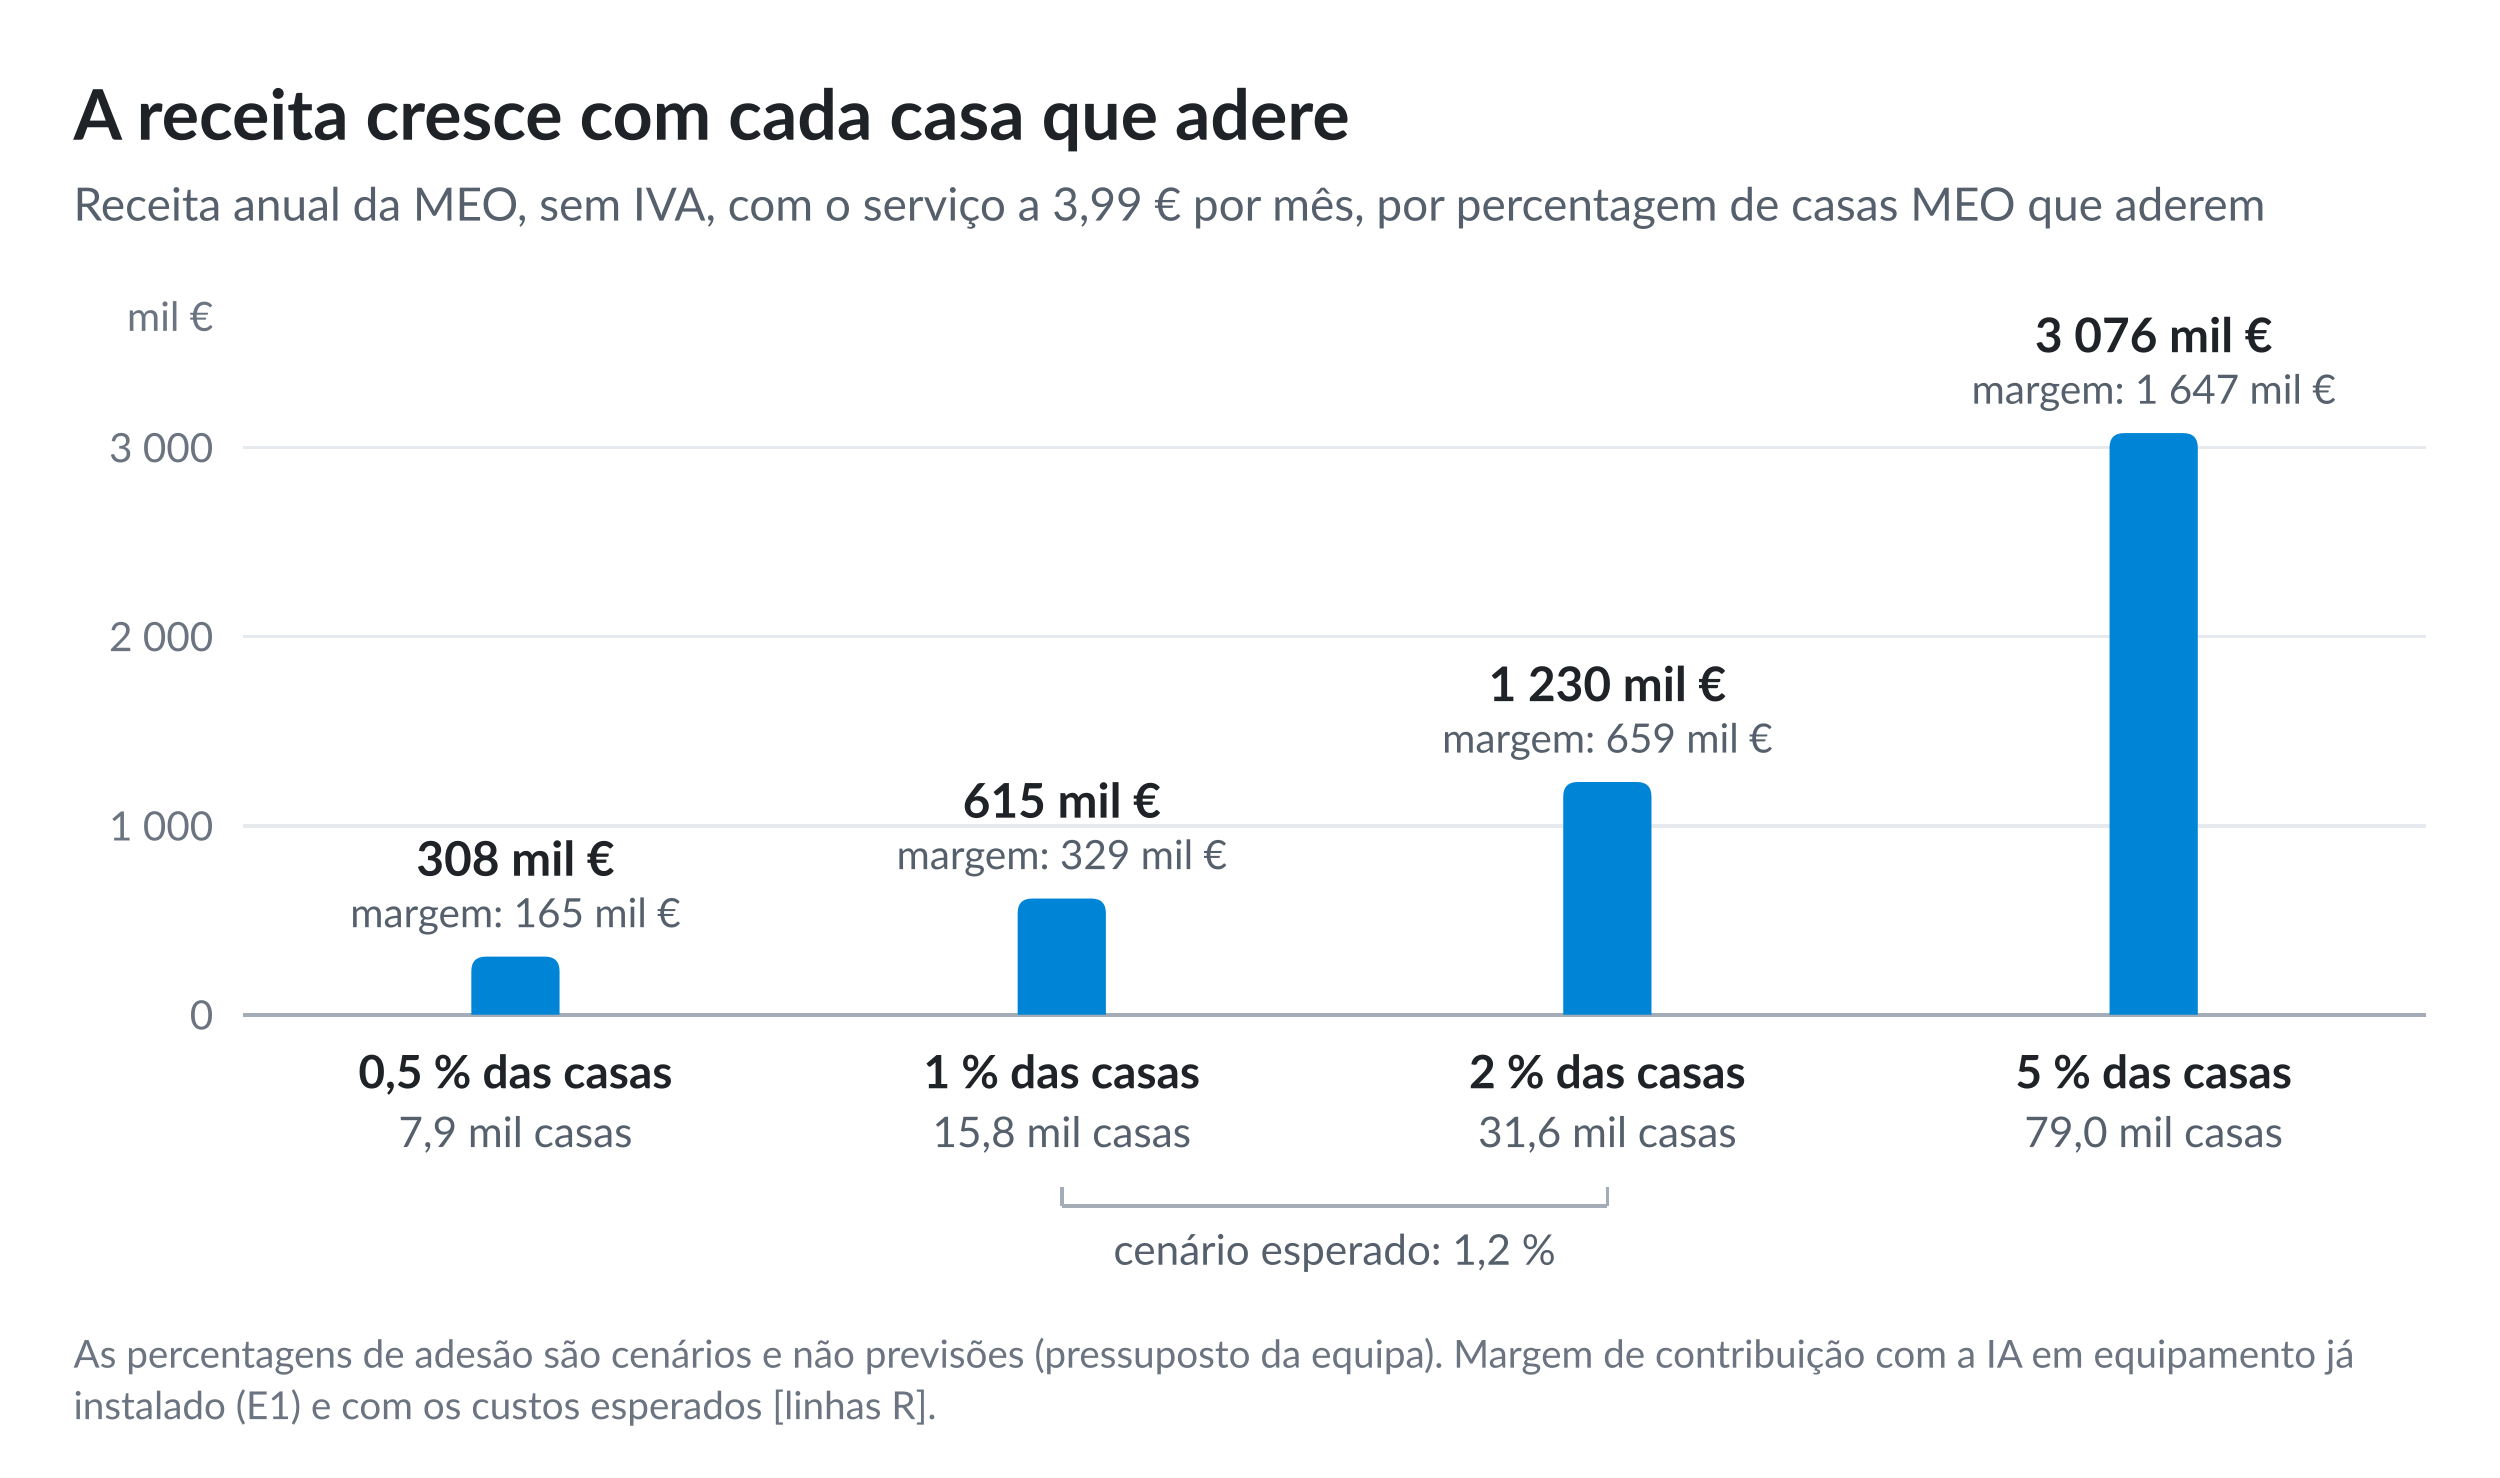
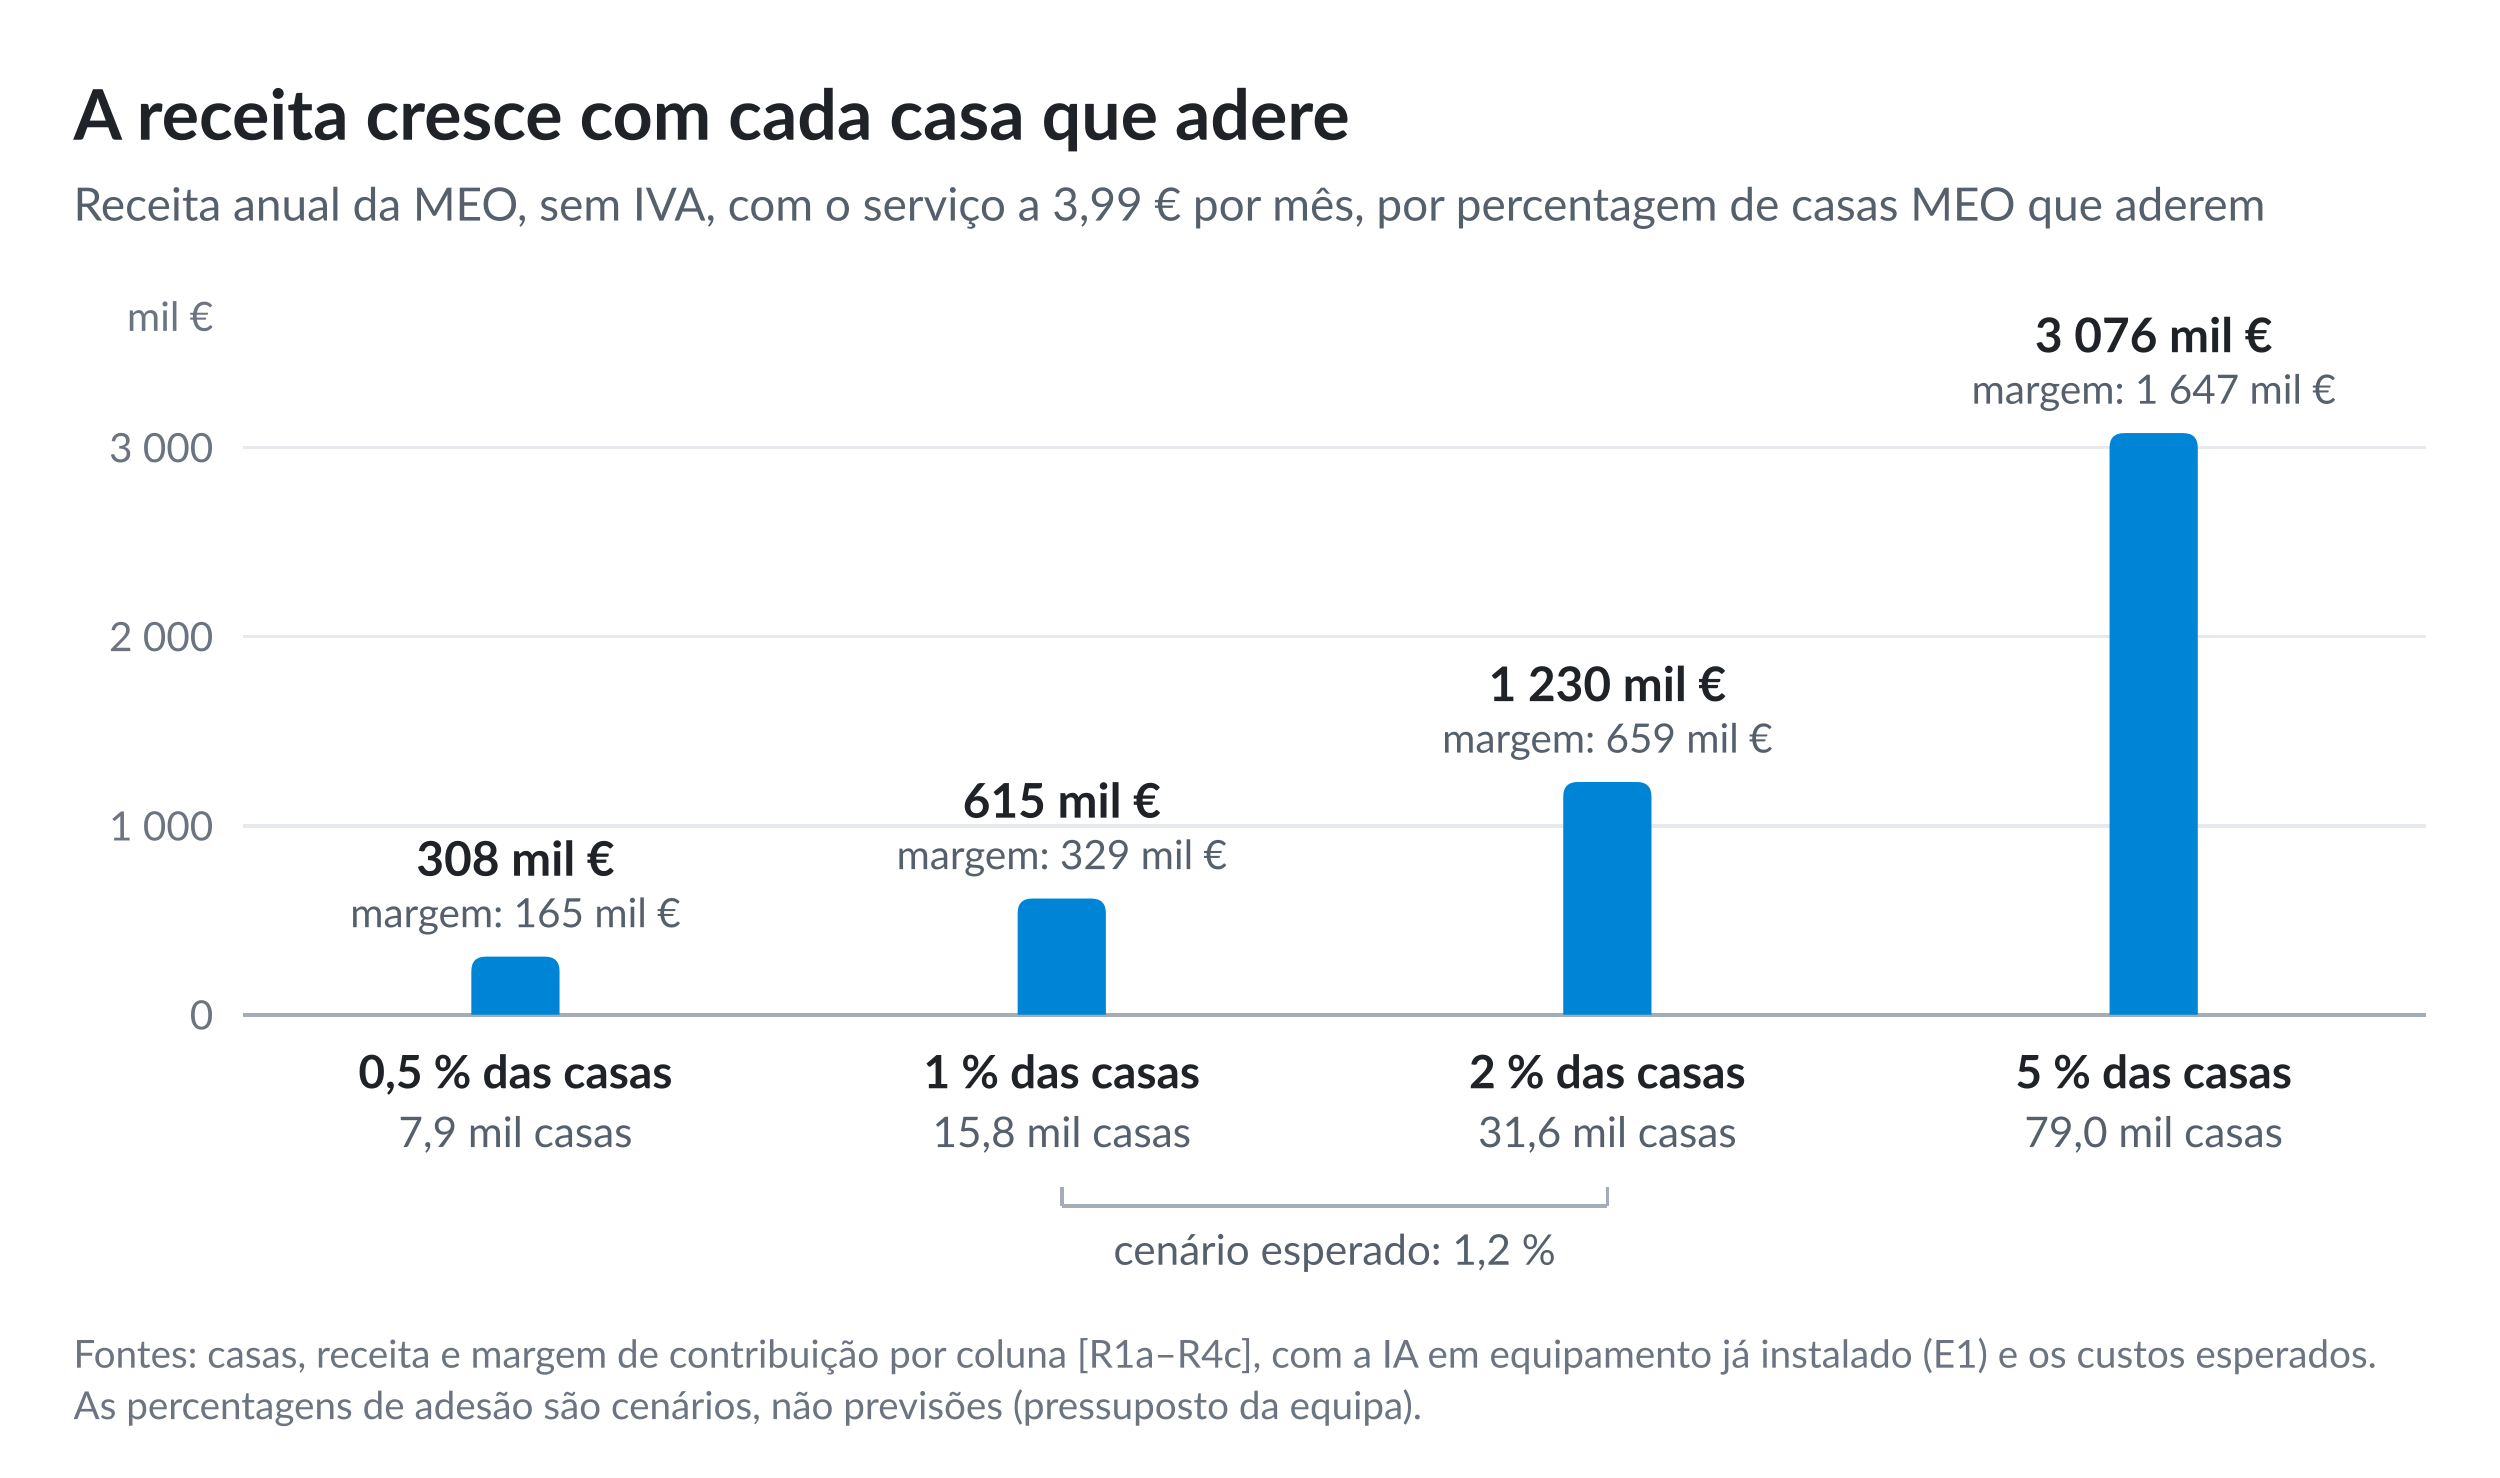
<svg xmlns="http://www.w3.org/2000/svg" viewBox="0 0 680 402" width="680" height="402" font-family="Lato, 'Helvetica Neue', Arial, sans-serif" style="white-space:pre">
  <rect width="680" height="402" fill="#FFFFFF" />
  <text x="20.0" y="38.0" font-size="19" font-weight="700" fill="#1F2328" text-anchor="start">A receita cresce com cada casa que adere</text>
  <text x="20.0" y="60.0" font-size="12.5" font-weight="400" fill="#56606C" text-anchor="start">Receita anual da MEO, sem IVA, com o serviço a 3,99 € por mês, por percentagem de casas MEO que aderem</text>
  <line x1="66.0" y1="276.0" x2="660.0" y2="276.0" stroke="#A3ACB7" stroke-width="1" shape-rendering="crispEdges" />
  <text x="58.0" y="280.0" font-size="11" font-weight="400" fill="#6B7480" text-anchor="end">0</text>
  <line x1="66.0" y1="224.6" x2="660.0" y2="224.6" stroke="#E6E9ED" stroke-width="1" shape-rendering="crispEdges" />
  <text x="58.0" y="228.6" font-size="11" font-weight="400" fill="#6B7480" text-anchor="end">1 000</text>
  <line x1="66.0" y1="173.1" x2="660.0" y2="173.1" stroke="#E6E9ED" stroke-width="1" shape-rendering="crispEdges" />
  <text x="58.0" y="177.1" font-size="11" font-weight="400" fill="#6B7480" text-anchor="end">2 000</text>
  <line x1="66.0" y1="121.7" x2="660.0" y2="121.7" stroke="#E6E9ED" stroke-width="1" shape-rendering="crispEdges" />
  <text x="58.0" y="125.7" font-size="11" font-weight="400" fill="#6B7480" text-anchor="end">3 000</text>
  <text x="58.0" y="90.0" font-size="11" font-weight="400" fill="#6B7480" text-anchor="end">mil €</text>
  <path d="M128.2 276.0V264.2Q128.2 260.2 132.2 260.2H148.2Q152.2 260.2 152.2 264.2V276.0Z" fill="#0084D6" />
  <text x="140.2" y="238.2" font-size="13" font-weight="700" fill="#1F2328" text-anchor="middle">308 mil €</text>
  <text x="140.2" y="252.2" font-size="11" font-weight="400" fill="#56606C" text-anchor="middle">margem: 165 mil €</text>
  <text x="140.2" y="296.0" font-size="12.5" font-weight="700" fill="#1F2328" text-anchor="middle">0,5 % das casas</text>
  <text x="140.2" y="312.0" font-size="11.5" font-weight="400" fill="#56606C" text-anchor="middle">7,9 mil casas</text>
  <path d="M276.8 276.0V248.4Q276.8 244.4 280.8 244.4H296.8Q300.8 244.4 300.8 248.4V276.0Z" fill="#0084D6" />
  <text x="288.8" y="222.4" font-size="13" font-weight="700" fill="#1F2328" text-anchor="middle">615 mil €</text>
  <text x="288.8" y="236.4" font-size="11" font-weight="400" fill="#56606C" text-anchor="middle">margem: 329 mil €</text>
  <text x="288.8" y="296.0" font-size="12.5" font-weight="700" fill="#1F2328" text-anchor="middle">1 % das casas</text>
  <text x="288.8" y="312.0" font-size="11.5" font-weight="400" fill="#56606C" text-anchor="middle">15,8 mil casas</text>
  <path d="M425.2 276.0V216.7Q425.2 212.7 429.2 212.7H445.2Q449.2 212.7 449.2 216.7V276.0Z" fill="#0084D6" />
  <text x="437.2" y="190.7" font-size="13" font-weight="700" fill="#1F2328" text-anchor="middle">1 230 mil €</text>
  <text x="437.2" y="204.7" font-size="11" font-weight="400" fill="#56606C" text-anchor="middle">margem: 659 mil €</text>
  <text x="437.2" y="296.0" font-size="12.5" font-weight="700" fill="#1F2328" text-anchor="middle">2 % das casas</text>
  <text x="437.2" y="312.0" font-size="11.5" font-weight="400" fill="#56606C" text-anchor="middle">31,6 mil casas</text>
  <path d="M573.8 276.0V121.8Q573.8 117.8 577.8 117.8H593.8Q597.8 117.8 597.8 121.8V276.0Z" fill="#0084D6" />
  <text x="585.8" y="95.8" font-size="13" font-weight="700" fill="#1F2328" text-anchor="middle">3 076 mil €</text>
  <text x="585.8" y="109.8" font-size="11" font-weight="400" fill="#56606C" text-anchor="middle">margem: 1 647 mil €</text>
  <text x="585.8" y="296.0" font-size="12.5" font-weight="700" fill="#1F2328" text-anchor="middle">5 % das casas</text>
  <text x="585.8" y="312.0" font-size="11.5" font-weight="400" fill="#56606C" text-anchor="middle">79,0 mil casas</text>
  <line x1="288.8" y1="328.0" x2="437.2" y2="328.0" stroke="#A3ACB7" stroke-width="1" shape-rendering="crispEdges" />
  <line x1="288.8" y1="323.0" x2="288.8" y2="328.0" stroke="#A3ACB7" stroke-width="1" shape-rendering="crispEdges" />
  <line x1="437.2" y1="323.0" x2="437.2" y2="328.0" stroke="#A3ACB7" stroke-width="1" shape-rendering="crispEdges" />
  <text x="363.0" y="344.0" font-size="11.5" font-weight="400" fill="#56606C" text-anchor="middle">cenário esperado: 1,2 %</text>
-   <text x="20.0" y="372.0" font-size="10.5" font-weight="400" fill="#6B7480" text-anchor="start">As percentagens de adesão são cenários e não previsões (pressuposto da equipa). Margem de contribuição com a IA em equipamento já</text>
-   <text x="20.0" y="386.0" font-size="10.5" font-weight="400" fill="#6B7480" text-anchor="start">instalado (E1) e com os custos esperados [linhas R].</text>
+   <text x="20.0" y="372.0" font-size="10.5" font-weight="400" fill="#6B7480" text-anchor="start">Fontes: casas, receita e margem de contribuição por coluna [R1a–R4c], com a IA em equipamento já instalado (E1) e os custos esperados.</text>
+   <text x="20.0" y="386.0" font-size="10.5" font-weight="400" fill="#6B7480" text-anchor="start">As percentagens de adesão são cenários, não previsões (pressuposto da equipa).</text>
</svg>
